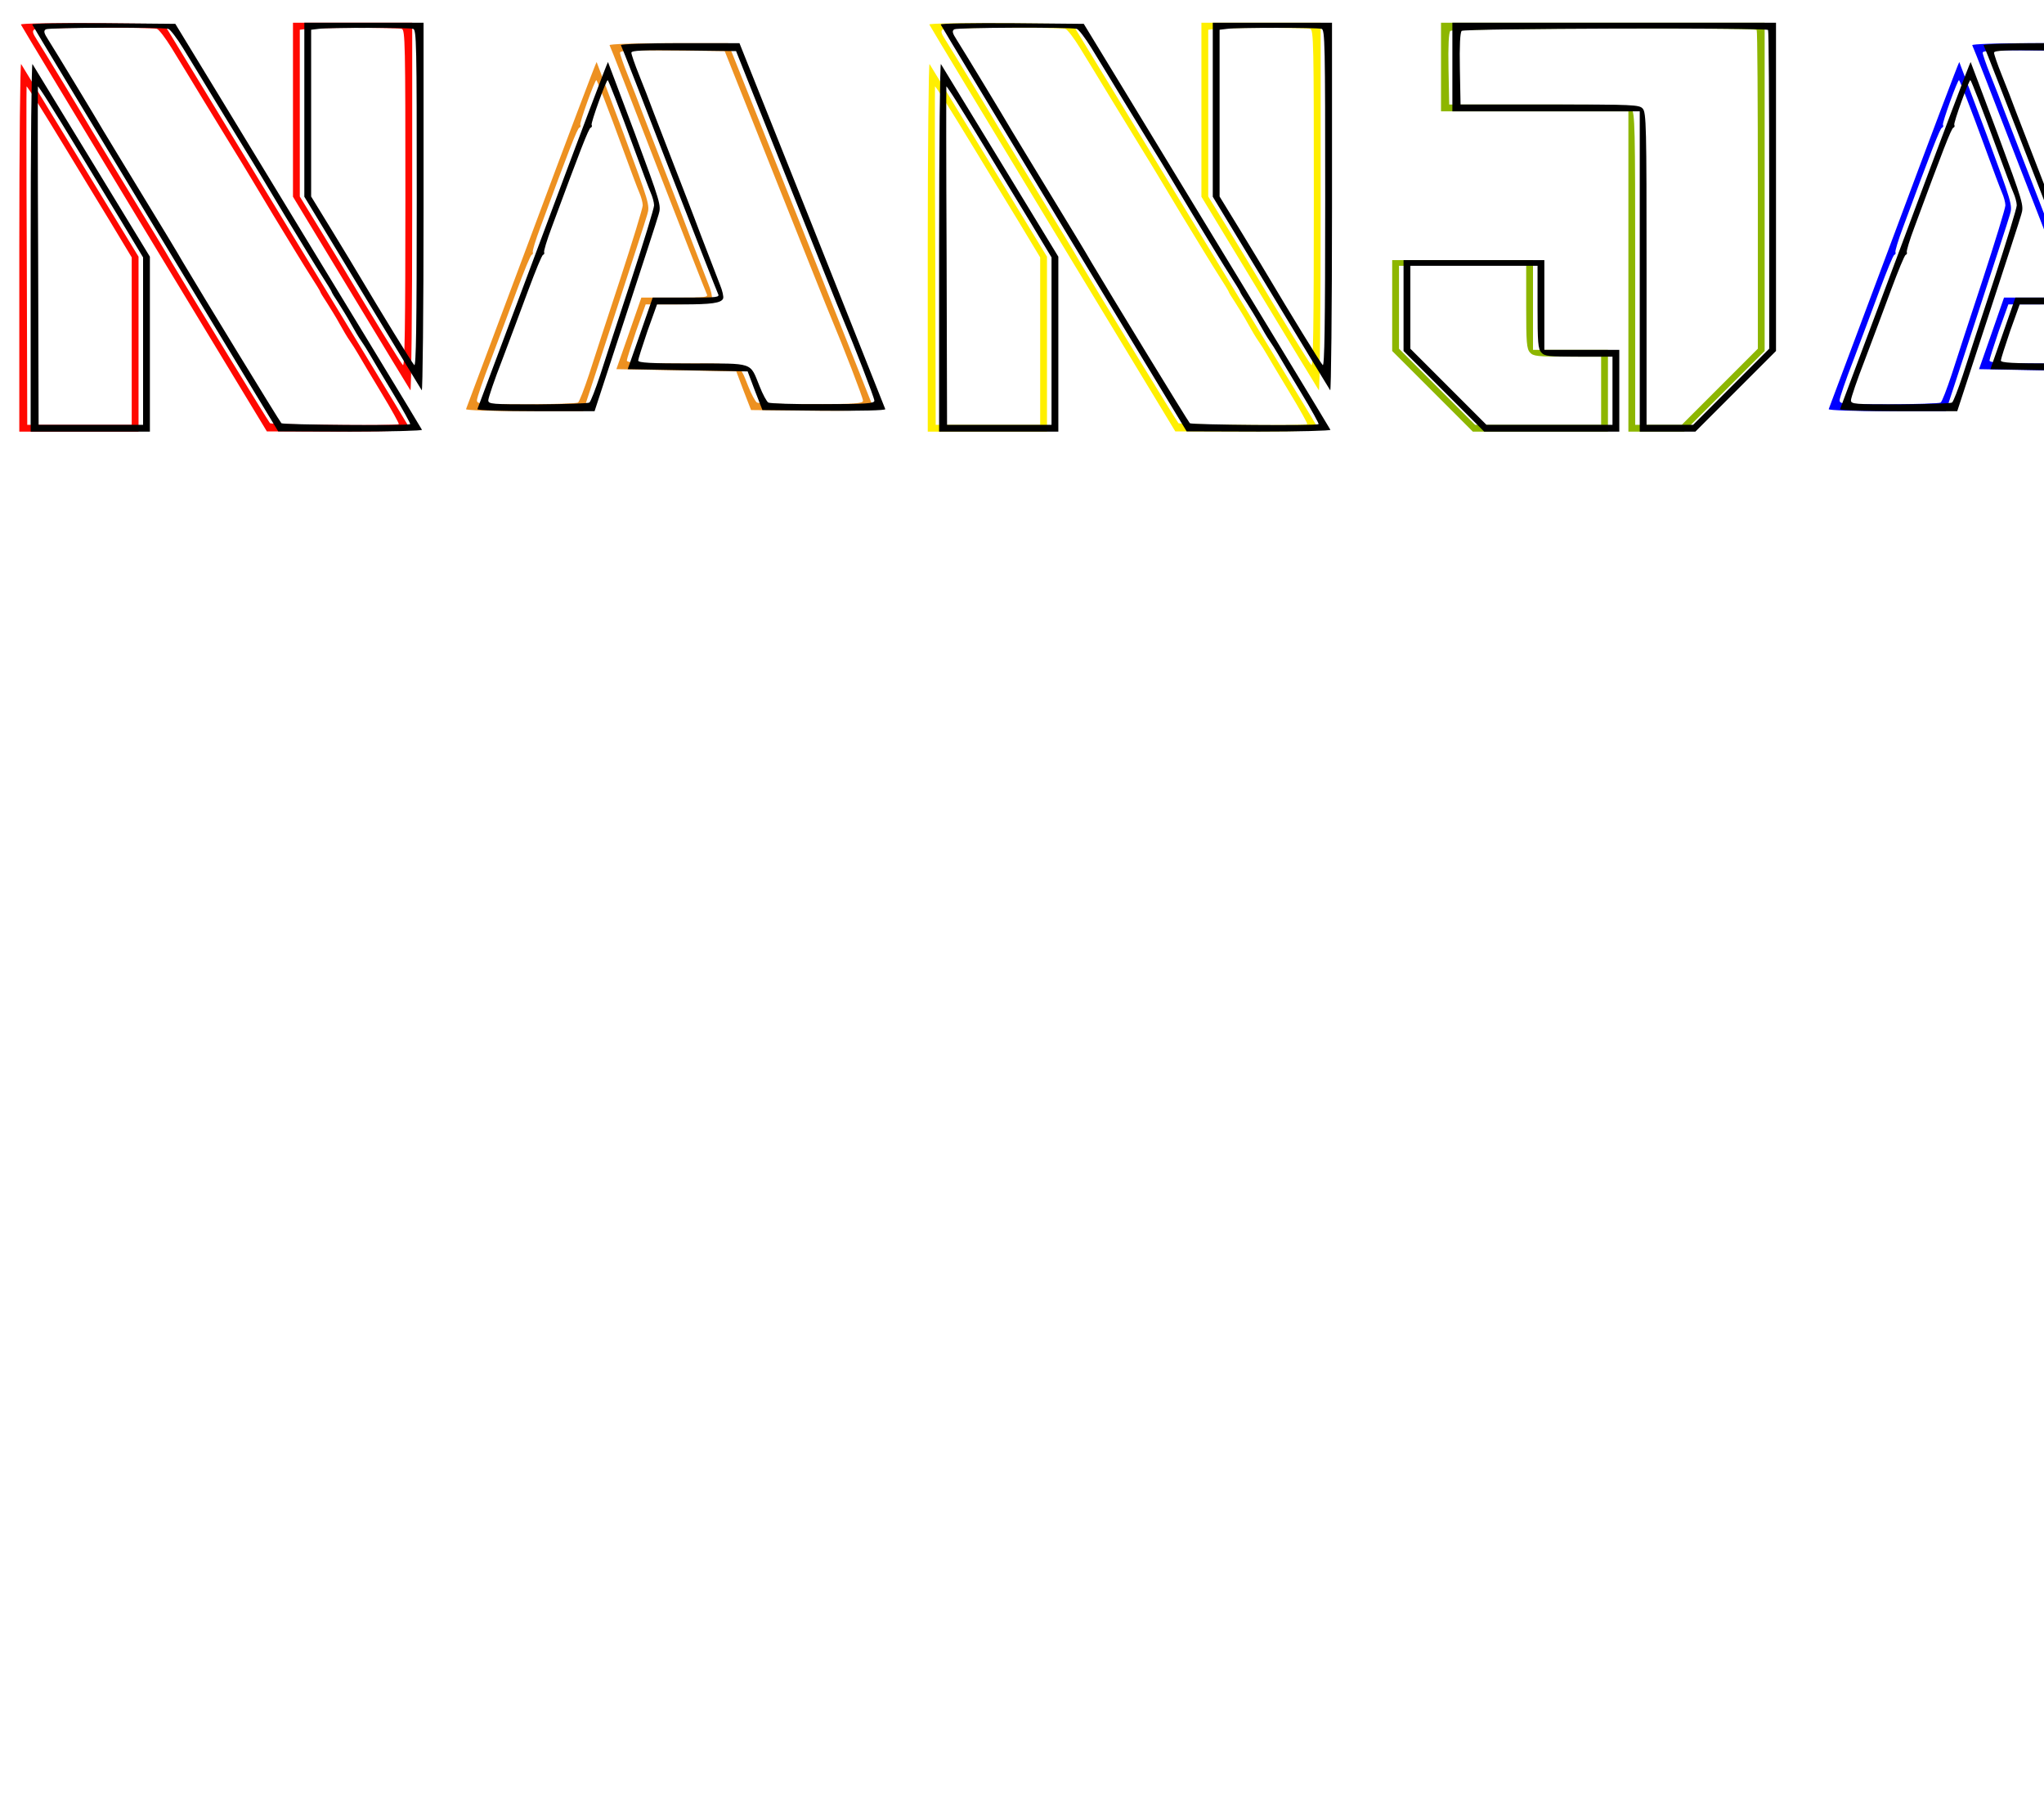
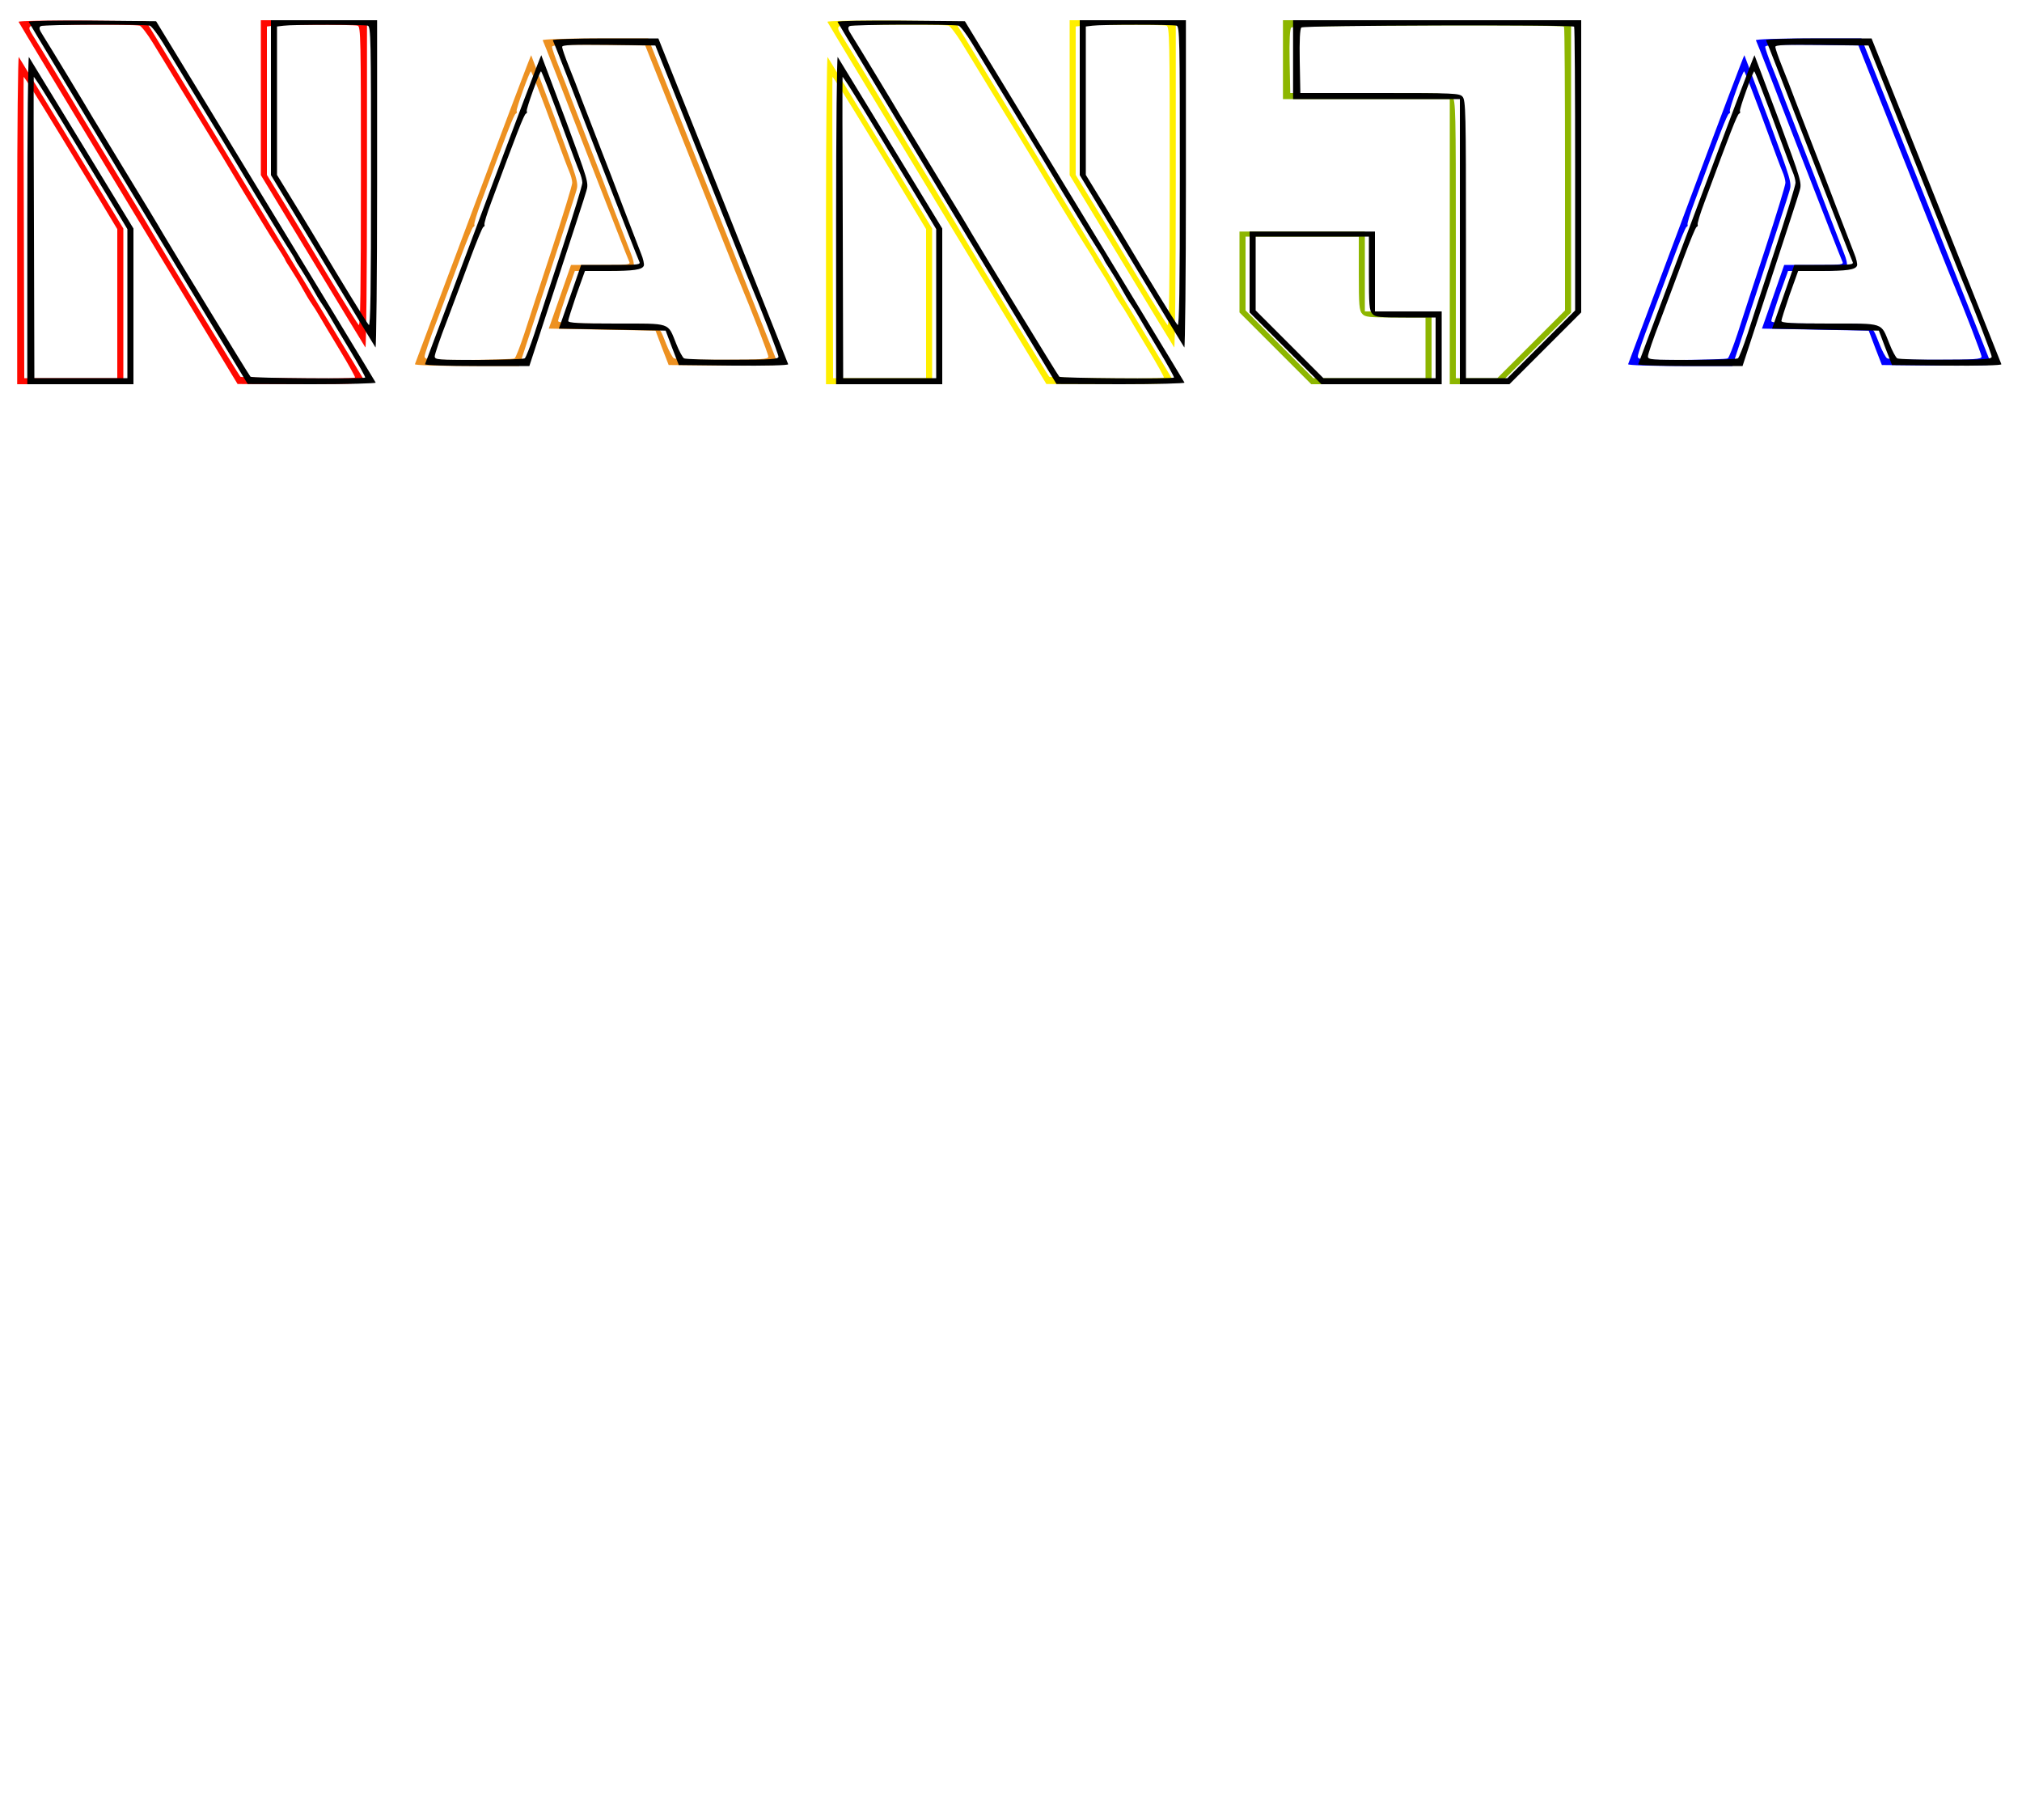
- <svg xmlns="http://www.w3.org/2000/svg" xmlns:xlink="http://www.w3.org/1999/xlink" viewBox="0 0 900 800">
+ <svg xmlns="http://www.w3.org/2000/svg" xmlns:xlink="http://www.w3.org/1999/xlink" viewBox="0 0 1000 900">
  <g transform="translate(0,200) scale(0.1,-0.1)">
    <g style="mix-blend-mode:normal" transform="translate(-50)">
      <use xlink:href="#N" fill="#FF0800" />
      <use xlink:href="#A" fill="#ED9121" />
      <use xlink:href="#N2" fill="#FFEF00" />
      <use xlink:href="#J" fill="#8DB600" />
      <use xlink:href="#A2" fill="#0000FF" />
      <use xlink:href="#L" fill="#6F00FF" />
      <use xlink:href="#A3" fill="#8F00FF" />
    </g>
    <path id="N" d="M142 1892 c1 -4 246 -409 543 -900 l540 -891 318 -1 c175 0 317 4 315 8 -3 7 -358 591 -894 1472 l-192 315 -317 3 c-174 1 -315 -1 -313 -6z m599 -19 c9 -3 38 -41 65 -85 27 -44 92 -150 144 -236 53 -86 115 -188 139 -227 24 -38 97 -160 163 -270 67 -110 140 -230 164 -267 24 -37 44 -70 44 -72 0 -3 13 -24 29 -48 15 -24 41 -65 56 -93 15 -27 35 -61 45 -75 10 -14 27 -41 38 -60 11 -19 56 -95 101 -169 45 -74 79 -136 77 -138 -7 -8 -560 -3 -567 4 -8 8 -362 588 -433 708 -22 39 -106 177 -186 308 -80 131 -153 252 -164 270 -30 52 -216 359 -243 401 -20 31 -22 40 -11 47 13 8 507 10 539 2z M1340 1517 l0 -383 254 -419 c140 -231 258 -426 263 -433 4 -8 8 354 8 802 l0 816 -262 0 -263 0 0 -383z m479 356 c15 -4 16 -65 16 -748 0 -558 -3 -741 -11 -732 -10 10 -149 237 -241 392 -13 22 -66 110 -118 195 l-95 155 0 367 0 367 33 4 c42 6 394 6 416 0z M135 916 l0 -816 263 0 262 0 0 385 0 385 -254 417 c-140 230 -259 424 -263 431 -4 8 -8 -354 -8 -802z m77 637 c24 -38 84 -135 133 -216 50 -82 134 -221 188 -309 l97 -161 0 -369 0 -368 -230 0 -230 0 -2 745 c-2 410 -2 745 -1 745 1 0 22 -30 45 -67z" />
    <path id="A" d="M2734 1801 c3 -4 98 -248 211 -541 114 -294 211 -542 216 -552 9 -17 1 -18 -138 -18 l-149 0 -55 -158 -55 -157 264 -5 264 -5 32 -85 33 -85 272 -3 c156 -1 271 1 269 7 -1 4 -147 369 -322 810 l-320 801 -264 0 c-145 0 -261 -4 -258 -9z m732 -591 c124 -311 233 -585 244 -610 51 -121 140 -351 140 -364 0 -12 -36 -15 -227 -15 -126 -1 -234 3 -240 7 -7 4 -25 37 -39 73 -43 106 -22 99 -296 99 -184 0 -238 3 -238 13 0 6 19 65 41 130 l42 117 112 0 c128 0 171 6 179 26 3 7 -3 35 -14 61 -10 26 -48 125 -84 218 -35 94 -90 235 -121 315 -31 80 -70 181 -87 225 -16 44 -45 118 -64 165 -19 47 -34 91 -34 98 0 10 52 12 231 10 l230 -3 225 -565z M2390 968 c-157 -418 -286 -765 -288 -769 -2 -5 113 -9 256 -9 l260 0 135 412 c74 227 141 431 147 454 12 40 9 49 -104 355 -65 172 -118 315 -119 316 -2 1 -131 -340 -287 -759z m320 597 c17 -44 56 -147 86 -230 30 -82 61 -165 69 -183 8 -18 15 -43 15 -56 0 -12 -45 -159 -100 -327 -55 -167 -117 -356 -137 -419 -21 -63 -42 -118 -48 -122 -5 -4 -107 -7 -227 -8 -204 0 -218 1 -218 18 0 10 27 90 61 177 33 88 86 228 116 310 31 83 59 152 64 153 5 2 7 7 5 11 -3 4 12 54 34 112 125 338 162 434 171 437 5 2 7 7 4 12 -5 7 66 203 71 197 2 -1 17 -38 34 -82z" />
    <path id="N2" d="M4142 1892 c1 -4 246 -409 543 -900 l540 -891 318 -1 c175 0 317 4 315 8 -3 7 -358 591 -894 1472 l-192 315 -317 3 c-174 1 -315 -1 -313 -6z m599 -19 c9 -3 38 -41 65 -85 27 -44 92 -150 144 -236 53 -86 115 -188 139 -227 24 -38 97 -160 163 -270 67 -110 140 -230 164 -267 24 -37 44 -70 44 -72 0 -3 13 -24 29 -48 15 -24 41 -65 56 -93 15 -27 35 -61 45 -75 10 -14 27 -41 38 -60 11 -19 56 -95 101 -169 45 -74 79 -136 77 -138 -7 -8 -560 -3 -567 4 -8 8 -362 588 -433 708 -22 39 -106 177 -186 308 -80 131 -153 252 -164 270 -30 52 -216 359 -243 401 -20 31 -22 40 -11 47 13 8 507 10 539 2z M5340 1517 l0 -383 254 -419 c140 -231 258 -426 263 -433 4 -8 8 354 8 802 l0 816 -262 0 -263 0 0 -383z m479 356 c15 -4 16 -65 16 -748 0 -558 -3 -741 -11 -732 -10 10 -149 237 -241 392 -13 22 -66 110 -118 195 l-95 155 0 367 0 367 33 4 c42 6 394 6 416 0z M4135 916 l0 -816 263 0 262 0 0 385 0 385 -254 417 c-140 230 -259 424 -263 431 -4 8 -8 -354 -8 -802z  m77 637 c24 -38 84 -135 133 -216 50 -82 134 -221 188 -309 l97 -161 0 -369 0 -368 -230 0 -230 0 -2 745 c-2 410 -2 745 -1 745 1 0 22 -30 45 -67z" />
    <path id="J" d="M6395 1705 l0 -195 413 0 412 0 0 -705 0 -705 123 0 122 0 178 178 177 177 0 723 0 722 -712 0 -713 0 0 -195z m1390 163 c3 -3 5 -319 5 -704 l0 -699 -167 -167 -168 -168 -102 0 -103 0 0 687 c0 625 -1 688 -17 705 -15 17 -41 18 -409 18 l-393 0 -3 157 c-2 102 1 160 8 167 10 11 1339 15 1349 4z  M6180 655 l0 -200 178 -178 177 -177 298 0 297 0 0 180 0 180 -165 0 -165 0 0 198 0 197 -310 0 -310 0 0 -200z  m590 -7 c0 -155 2 -184 17 -200 14 -16 33 -18 165 -18 l148 0 0 -150 0 -150 -277 0 -278 0 -167 167 -168 168 0 182 0 183 280 0 280 0 0 -182z" />
    <path id="A2" d="M8734 1801 c3 -4 98 -248 211 -541 114 -294 211 -542 216 -552 9 -17 1 -18 -138 -18 l-149 0 -55 -158 -55 -157 264 -5 264 -5 32 -85 33 -85 272 -3 c156 -1 271 1 269 7 -1 4 -147 369 -322 810 l-320 801 -264 0 c-145 0 -261 -4 -258 -9z  m732 -591 c124 -311 233 -585 244 -610 51 -121 140 -351 140 -364 0 -12 -36 -15 -227 -15 -126 -1 -234 3 -240 7 -7 4 -25 37 -39 73 -43 106 -22 99 -296 99 -184 0 -238 3 -238 13 0 6 19 65 41 130 l42 117 112 0 c128 0 171 6 179 26 3 7 -3 35 -14 61 -10 26 -48 125 -84 218 -35 94 -90 235 -121 315 -31 80 -70 181 -87 225 -16 44 -45 118 -64 165 -19 47 -34 91 -34 98 0 10 52 12 231 10 l230 -3 225 -565z  M8390 968 c-157 -418 -286 -765 -288 -769 -2 -5 113 -9 256 -9 l260 0 135 412 c74 227 141 431 147 454 12 40 9 49 -104 355 -65 172 -118 315 -119 316 -2 1 -131 -340 -287 -759z  m320 597 c17 -44 56 -147 86 -230 30 -82 61 -165 69 -183 8 -18 15 -43 15 -56 0 -12 -45 -159 -100 -327 -55 -167 -117 -356 -137 -419 -21 -63 -42 -118 -48 -122 -5 -4 -107 -7 -227 -8 -204 0 -218 1 -218 18 0 10 27 90 61 177 33 88 86 228 116 310 31 83 59 152 64 153 5 2 7 7 5 11 -3 4 12 54 34 112 125 338 162 434 171 437 5 2 7 7 4 12 -5 7 66 203 71 197 2 -1 17 -38 34 -82z" />
    <path id="L" d=" M10230 1000 l0 -900 300 0 300 0 0 900 0 900 -300 0 -300 0 0 -900z  m468 871 l102 -1 0 -870 0 -869 -253 -3 c-140 -2 -261 -2 -270 0 -15 3 -16 80 -17 872 0 822 1 869 17 873 10 3 86 4 168 2 83 -2 196 -4 253 -4z  M11222 575 l3 -115 -147 0 -147 0 -3 -180 -3 -180 423 0 422 0 0 295 0 295 -276 0 -275 0 3 -115z m421 76 l87 -1 0 -260 0 -260 -384 0 -385 0 -3 52 c-2 29 -2 97 0 151 l3 97 127 0 c90 1 132 5 145 14 14 11 17 29 17 108 0 52 3 98 7 102 4 3 72 4 152 2 80 -2 185 -5 234 -5z" />
    <path id="A3" d="M12734 1801 c3 -4 98 -248 211 -541 114 -294 211 -542 216 -552 9 -17 1 -18 -138 -18 l-149 0 -55 -158 -55 -157 264 -5 264 -5 32 -85 33 -85 272 -3 c156 -1 271 1 269 7 -1 4 -147 369 -322 810 l-320 801 -264 0 c-145 0 -261 -4 -258 -9z  m732 -591 c124 -311 233 -585 244 -610 51 -121 140 -351 140 -364 0 -12 -36 -15 -227 -15 -126 -1 -234 3 -240 7 -7 4 -25 37 -39 73 -43 106 -22 99 -296 99 -184 0 -238 3 -238 13 0 6 19 65 41 130 l42 117 112 0 c128 0 171 6 179 26 3 7 -3 35 -14 61 -10 26 -48 125 -84 218 -35 94 -90 235 -121 315 -31 80 -70 181 -87 225 -16 44 -45 118 -64 165 -19 47 -34 91 -34 98 0 10 52 12 231 10 l230 -3 225 -565z  M12390 968 c-157 -418 -286 -765 -288 -769 -2 -5 113 -9 256 -9 l260 0 135 412 c74 227 141 431 147 454 12 40 9 49 -104 355 -65 172 -118 315 -119 316 -2 1 -131 -340 -287 -759z  m320 597 c17 -44 56 -147 86 -230 30 -82 61 -165 69 -183 8 -18 15 -43 15 -56 0 -12 -45 -159 -100 -327 -55 -167 -117 -356 -137 -419 -21 -63 -42 -118 -48 -122 -5 -4 -107 -7 -227 -8 -204 0 -218 1 -218 18 0 10 27 90 61 177 33 88 86 228 116 310 31 83 59 152 64 153 5 2 7 7 5 11 -3 4 12 54 34 112 125 338 162 434 171 437 5 2 7 7 4 12 -5 7 66 203 71 197 2 -1 17 -38 34 -82z" />
  </g>
</svg>
